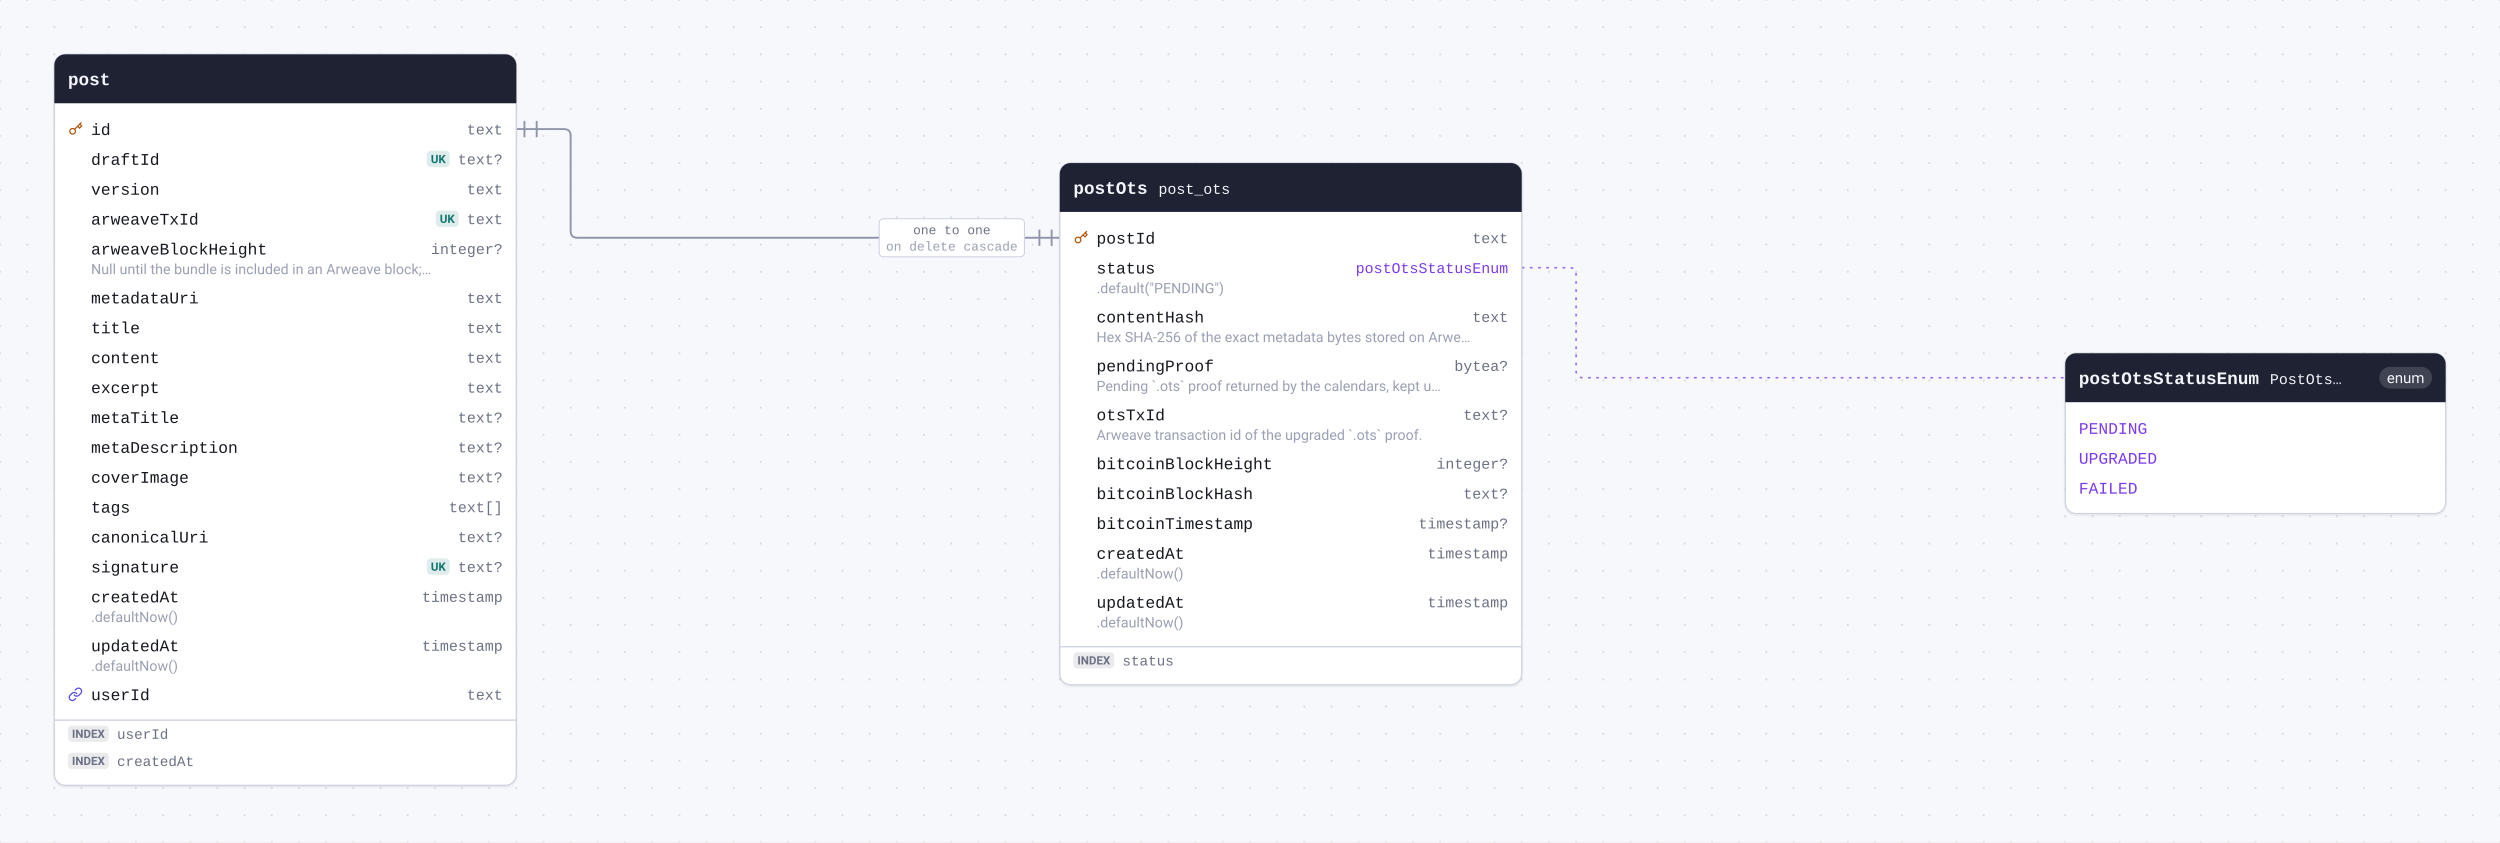
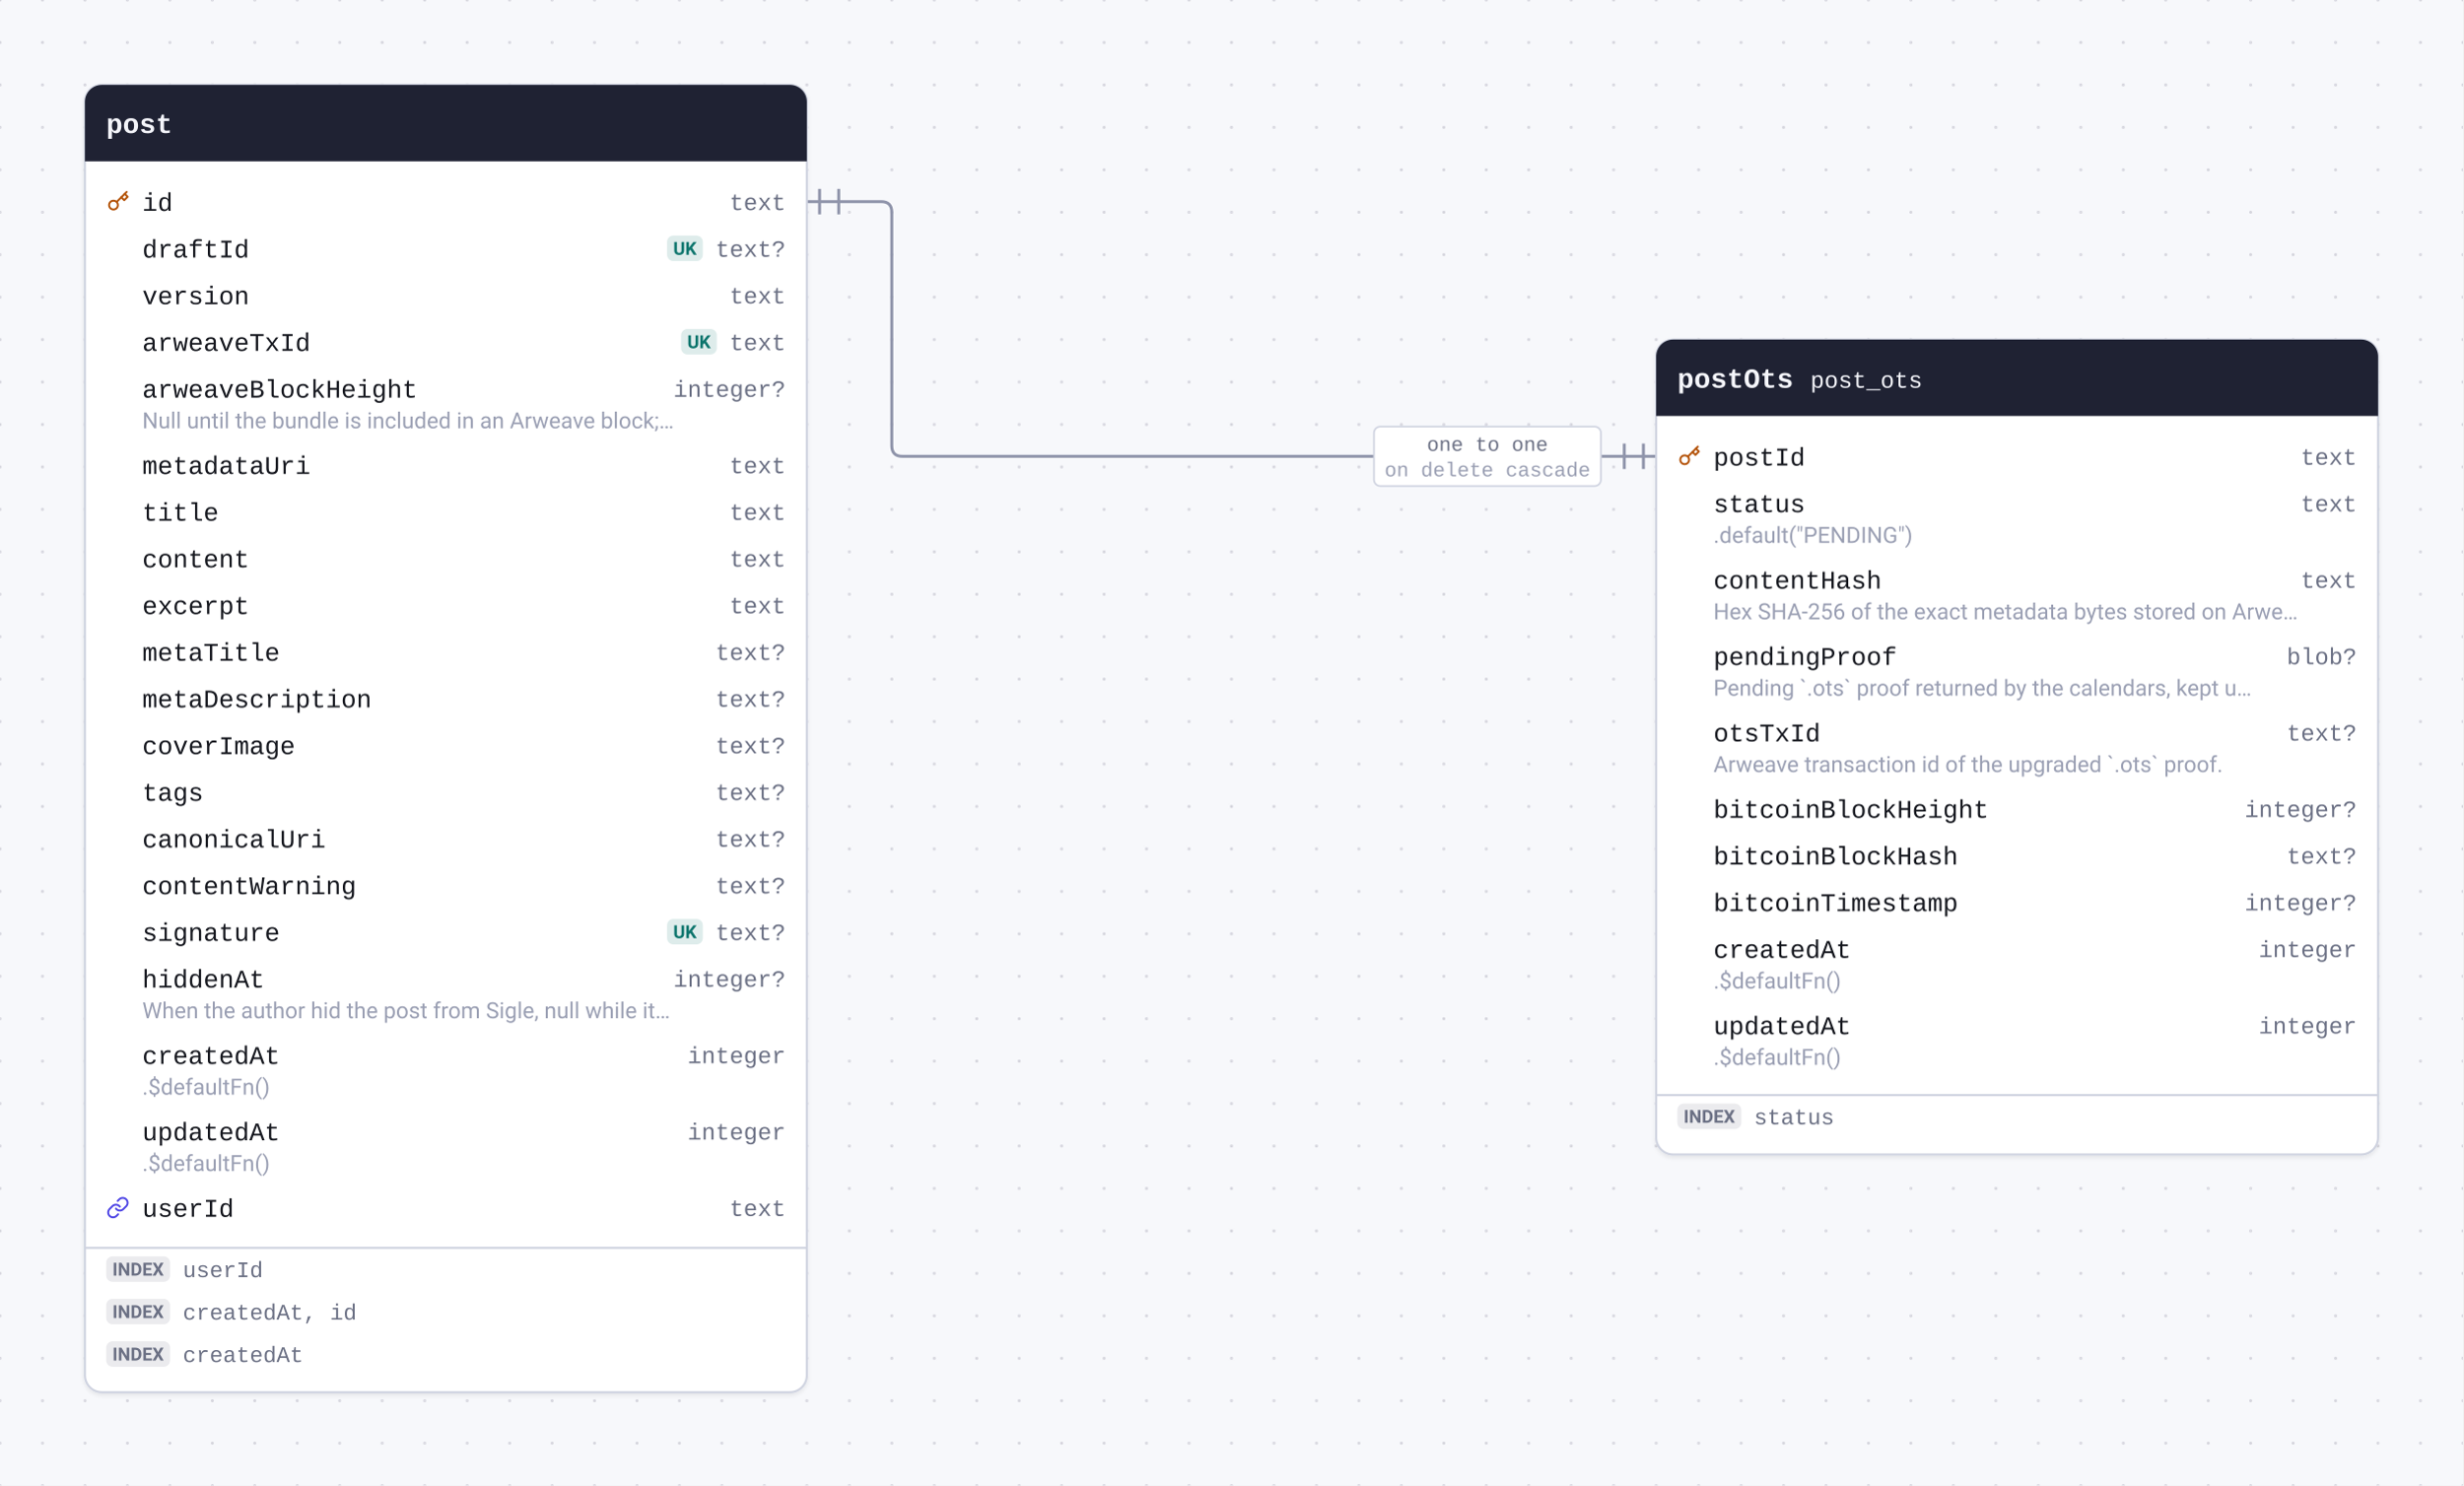
- <svg xmlns="http://www.w3.org/2000/svg" width="1840" height="620" viewBox="0 0 1840 620">
+ <svg xmlns="http://www.w3.org/2000/svg" width="1160" height="700" viewBox="0 0 1160 700">
  <defs>
    <pattern id="dots" x="-0.7" y="-0.7" width="20" height="20" patternUnits="userSpaceOnUse">
      <circle cx="0.7" cy="0.7" r="0.7" fill="#d4d4dc" />
    </pattern>
    <filter id="node-shadow" x="-5%" y="-5%" width="110%" height="115%">
      <feDropShadow dx="0" dy="1" stdDeviation="1" flood-color="#000000" flood-opacity="0.08" />
    </filter>
  </defs>
-   <rect x="0" y="0" width="1840" height="620" fill="#f7f8fb" />
-   <rect x="0" y="0" width="1840" height="620" fill="url(#dots)" />
-   <g class="enum-edge">
-     <path d="M1120 197L1140 197L 1155,197Q 1160,197 1160,202L 1160,273Q 1160,278 1165,278L1500 278L1520 278" fill="none" stroke="#7c3aed" stroke-width="1.2" stroke-dasharray="2 4" opacity="0.75" />
-   </g>
+   <rect x="0" y="0" width="1160" height="700" fill="#f7f8fb" />
+   <rect x="0" y="0" width="1160" height="700" fill="url(#dots)" />
  <g class="relation-edge">
-     <path d="M380 95L400 95L 415,95Q 420,95 420,100L 420,170Q 420,175 425,175L760 175L780 175" fill="none" stroke="#9095ab" stroke-width="1.4" />
+     <path d="M380 95L400 95L 415,95Q 420,95 420,100L 420,210Q 420,215 425,215L760 215L780 215" fill="none" stroke="#9095ab" stroke-width="1.4" />
    <g transform="translate(380 95) scale(-1 1)" fill="none" stroke="#9095ab" stroke-width="1.4">
      <path d="M-6 -6 L-6 6" />
      <path d="M-15 -6 L-15 6" />
    </g>
-     <g transform="translate(780 175)" fill="none" stroke="#9095ab" stroke-width="1.4">
+     <g transform="translate(780 215)" fill="none" stroke="#9095ab" stroke-width="1.4">
      <path d="M-6 -6 L-6 6" />
      <path d="M-15 -6 L-15 6" />
    </g>
  </g>
  <g class="model-node">
    <clipPath id="node-clip-0">
-       <rect x="40" y="40" width="340" height="538" rx="8" />
+       <rect x="40" y="40" width="340" height="616" rx="8" />
    </clipPath>
-     <rect x="40" y="40" width="340" height="538" rx="8" fill="#ffffff" stroke="#cfd3e0" filter="url(#node-shadow)" />
+     <rect x="40" y="40" width="340" height="616" rx="8" fill="#ffffff" stroke="#cfd3e0" filter="url(#node-shadow)" />
    <rect x="40" y="40" width="340" height="36" fill="#1f2233" clip-path="url(#node-clip-0)" />
    <text x="50" y="62.68" font-family="ui-monospace, SF Mono, Menlo, Consolas, Liberation Mono, DejaVu Sans Mono, monospace" font-size="13" font-weight="700" fill="#f4f5fa">post</text>
    <g transform="translate(50 89.5) scale(0.46)" fill="none" stroke="#b45309" stroke-width="2" stroke-linecap="round" stroke-linejoin="round">
      <circle cx="7.5" cy="15.5" r="4.5" />
      <path d="m21 2-9.6 9.6" />
      <path d="m15.5 7.5 3 3L22 7l-3-3" />
    </g>
    <text x="67" y="99.32" font-family="ui-monospace, SF Mono, Menlo, Consolas, Liberation Mono, DejaVu Sans Mono, monospace" font-size="12" fill="#16181f">id</text>
    <text x="370" y="98.96" font-family="ui-monospace, SF Mono, Menlo, Consolas, Liberation Mono, DejaVu Sans Mono, monospace" font-size="11" text-anchor="end" fill="#6b7084">text</text>
    <rect x="314.16" y="111" width="16.84" height="12" rx="3" fill="#0f766e" fill-opacity="0.14" />
    <text x="322.58" y="120.06" font-family="ui-sans-serif, -apple-system, Segoe UI, Roboto, Helvetica Neue, Arial, DejaVu Sans, sans-serif" font-size="8.5" font-weight="600" text-anchor="middle" fill="#0f766e">UK</text>
    <text x="67" y="121.32" font-family="ui-monospace, SF Mono, Menlo, Consolas, Liberation Mono, DejaVu Sans Mono, monospace" font-size="12" fill="#16181f">draftId</text>
    <text x="370" y="120.96" font-family="ui-monospace, SF Mono, Menlo, Consolas, Liberation Mono, DejaVu Sans Mono, monospace" font-size="11" text-anchor="end" fill="#6b7084">text?</text>
    <text x="67" y="143.32" font-family="ui-monospace, SF Mono, Menlo, Consolas, Liberation Mono, DejaVu Sans Mono, monospace" font-size="12" fill="#16181f">version</text>
    <text x="370" y="142.96" font-family="ui-monospace, SF Mono, Menlo, Consolas, Liberation Mono, DejaVu Sans Mono, monospace" font-size="11" text-anchor="end" fill="#6b7084">text</text>
    <rect x="320.76" y="155" width="16.84" height="12" rx="3" fill="#0f766e" fill-opacity="0.14" />
    <text x="329.18" y="164.06" font-family="ui-sans-serif, -apple-system, Segoe UI, Roboto, Helvetica Neue, Arial, DejaVu Sans, sans-serif" font-size="8.5" font-weight="600" text-anchor="middle" fill="#0f766e">UK</text>
    <text x="67" y="165.32" font-family="ui-monospace, SF Mono, Menlo, Consolas, Liberation Mono, DejaVu Sans Mono, monospace" font-size="12" fill="#16181f">arweaveTxId</text>
    <text x="370" y="164.96" font-family="ui-monospace, SF Mono, Menlo, Consolas, Liberation Mono, DejaVu Sans Mono, monospace" font-size="11" text-anchor="end" fill="#6b7084">text</text>
    <text x="67" y="187.32" font-family="ui-monospace, SF Mono, Menlo, Consolas, Liberation Mono, DejaVu Sans Mono, monospace" font-size="12" fill="#16181f">arweaveBlockHeight</text>
    <text x="370" y="186.96" font-family="ui-monospace, SF Mono, Menlo, Consolas, Liberation Mono, DejaVu Sans Mono, monospace" font-size="11" text-anchor="end" fill="#6b7084">integer?</text>
    <text x="67" y="201.78" font-family="ui-sans-serif, -apple-system, Segoe UI, Roboto, Helvetica Neue, Arial, DejaVu Sans, sans-serif" font-size="10.5" fill="#9a9fb3">Null until the bundle is included in an Arweave block;…</text>
    <text x="67" y="223.32" font-family="ui-monospace, SF Mono, Menlo, Consolas, Liberation Mono, DejaVu Sans Mono, monospace" font-size="12" fill="#16181f">metadataUri</text>
    <text x="370" y="222.96" font-family="ui-monospace, SF Mono, Menlo, Consolas, Liberation Mono, DejaVu Sans Mono, monospace" font-size="11" text-anchor="end" fill="#6b7084">text</text>
    <text x="67" y="245.32" font-family="ui-monospace, SF Mono, Menlo, Consolas, Liberation Mono, DejaVu Sans Mono, monospace" font-size="12" fill="#16181f">title</text>
    <text x="370" y="244.96" font-family="ui-monospace, SF Mono, Menlo, Consolas, Liberation Mono, DejaVu Sans Mono, monospace" font-size="11" text-anchor="end" fill="#6b7084">text</text>
    <text x="67" y="267.32" font-family="ui-monospace, SF Mono, Menlo, Consolas, Liberation Mono, DejaVu Sans Mono, monospace" font-size="12" fill="#16181f">content</text>
    <text x="370" y="266.96" font-family="ui-monospace, SF Mono, Menlo, Consolas, Liberation Mono, DejaVu Sans Mono, monospace" font-size="11" text-anchor="end" fill="#6b7084">text</text>
    <text x="67" y="289.32" font-family="ui-monospace, SF Mono, Menlo, Consolas, Liberation Mono, DejaVu Sans Mono, monospace" font-size="12" fill="#16181f">excerpt</text>
    <text x="370" y="288.96" font-family="ui-monospace, SF Mono, Menlo, Consolas, Liberation Mono, DejaVu Sans Mono, monospace" font-size="11" text-anchor="end" fill="#6b7084">text</text>
    <text x="67" y="311.32" font-family="ui-monospace, SF Mono, Menlo, Consolas, Liberation Mono, DejaVu Sans Mono, monospace" font-size="12" fill="#16181f">metaTitle</text>
    <text x="370" y="310.96" font-family="ui-monospace, SF Mono, Menlo, Consolas, Liberation Mono, DejaVu Sans Mono, monospace" font-size="11" text-anchor="end" fill="#6b7084">text?</text>
    <text x="67" y="333.32" font-family="ui-monospace, SF Mono, Menlo, Consolas, Liberation Mono, DejaVu Sans Mono, monospace" font-size="12" fill="#16181f">metaDescription</text>
    <text x="370" y="332.96" font-family="ui-monospace, SF Mono, Menlo, Consolas, Liberation Mono, DejaVu Sans Mono, monospace" font-size="11" text-anchor="end" fill="#6b7084">text?</text>
    <text x="67" y="355.32" font-family="ui-monospace, SF Mono, Menlo, Consolas, Liberation Mono, DejaVu Sans Mono, monospace" font-size="12" fill="#16181f">coverImage</text>
    <text x="370" y="354.96" font-family="ui-monospace, SF Mono, Menlo, Consolas, Liberation Mono, DejaVu Sans Mono, monospace" font-size="11" text-anchor="end" fill="#6b7084">text?</text>
    <text x="67" y="377.32" font-family="ui-monospace, SF Mono, Menlo, Consolas, Liberation Mono, DejaVu Sans Mono, monospace" font-size="12" fill="#16181f">tags</text>
-     <text x="370" y="376.96" font-family="ui-monospace, SF Mono, Menlo, Consolas, Liberation Mono, DejaVu Sans Mono, monospace" font-size="11" text-anchor="end" fill="#6b7084">text[]</text>
+     <text x="370" y="376.96" font-family="ui-monospace, SF Mono, Menlo, Consolas, Liberation Mono, DejaVu Sans Mono, monospace" font-size="11" text-anchor="end" fill="#6b7084">text?</text>
    <text x="67" y="399.32" font-family="ui-monospace, SF Mono, Menlo, Consolas, Liberation Mono, DejaVu Sans Mono, monospace" font-size="12" fill="#16181f">canonicalUri</text>
    <text x="370" y="398.96" font-family="ui-monospace, SF Mono, Menlo, Consolas, Liberation Mono, DejaVu Sans Mono, monospace" font-size="11" text-anchor="end" fill="#6b7084">text?</text>
-     <rect x="314.16" y="411" width="16.84" height="12" rx="3" fill="#0f766e" fill-opacity="0.14" />
-     <text x="322.58" y="420.06" font-family="ui-sans-serif, -apple-system, Segoe UI, Roboto, Helvetica Neue, Arial, DejaVu Sans, sans-serif" font-size="8.5" font-weight="600" text-anchor="middle" fill="#0f766e">UK</text>
-     <text x="67" y="421.32" font-family="ui-monospace, SF Mono, Menlo, Consolas, Liberation Mono, DejaVu Sans Mono, monospace" font-size="12" fill="#16181f">signature</text>
+     <text x="67" y="421.32" font-family="ui-monospace, SF Mono, Menlo, Consolas, Liberation Mono, DejaVu Sans Mono, monospace" font-size="12" fill="#16181f">contentWarning</text>
    <text x="370" y="420.96" font-family="ui-monospace, SF Mono, Menlo, Consolas, Liberation Mono, DejaVu Sans Mono, monospace" font-size="11" text-anchor="end" fill="#6b7084">text?</text>
-     <text x="67" y="443.32" font-family="ui-monospace, SF Mono, Menlo, Consolas, Liberation Mono, DejaVu Sans Mono, monospace" font-size="12" fill="#16181f">createdAt</text>
-     <text x="370" y="442.96" font-family="ui-monospace, SF Mono, Menlo, Consolas, Liberation Mono, DejaVu Sans Mono, monospace" font-size="11" text-anchor="end" fill="#6b7084">timestamp</text>
-     <text x="67" y="457.78" font-family="ui-sans-serif, -apple-system, Segoe UI, Roboto, Helvetica Neue, Arial, DejaVu Sans, sans-serif" font-size="10.5" fill="#9a9fb3">.defaultNow()</text>
-     <text x="67" y="479.32" font-family="ui-monospace, SF Mono, Menlo, Consolas, Liberation Mono, DejaVu Sans Mono, monospace" font-size="12" fill="#16181f">updatedAt</text>
-     <text x="370" y="478.96" font-family="ui-monospace, SF Mono, Menlo, Consolas, Liberation Mono, DejaVu Sans Mono, monospace" font-size="11" text-anchor="end" fill="#6b7084">timestamp</text>
-     <text x="67" y="493.78" font-family="ui-sans-serif, -apple-system, Segoe UI, Roboto, Helvetica Neue, Arial, DejaVu Sans, sans-serif" font-size="10.5" fill="#9a9fb3">.defaultNow()</text>
-     <g transform="translate(50 505.5) scale(0.46)" fill="none" stroke="#4f46e5" stroke-width="2" stroke-linecap="round" stroke-linejoin="round">
+     <rect x="314.16" y="433" width="16.84" height="12" rx="3" fill="#0f766e" fill-opacity="0.14" />
+     <text x="322.58" y="442.06" font-family="ui-sans-serif, -apple-system, Segoe UI, Roboto, Helvetica Neue, Arial, DejaVu Sans, sans-serif" font-size="8.5" font-weight="600" text-anchor="middle" fill="#0f766e">UK</text>
+     <text x="67" y="443.32" font-family="ui-monospace, SF Mono, Menlo, Consolas, Liberation Mono, DejaVu Sans Mono, monospace" font-size="12" fill="#16181f">signature</text>
+     <text x="370" y="442.96" font-family="ui-monospace, SF Mono, Menlo, Consolas, Liberation Mono, DejaVu Sans Mono, monospace" font-size="11" text-anchor="end" fill="#6b7084">text?</text>
+     <text x="67" y="465.32" font-family="ui-monospace, SF Mono, Menlo, Consolas, Liberation Mono, DejaVu Sans Mono, monospace" font-size="12" fill="#16181f">hiddenAt</text>
+     <text x="370" y="464.96" font-family="ui-monospace, SF Mono, Menlo, Consolas, Liberation Mono, DejaVu Sans Mono, monospace" font-size="11" text-anchor="end" fill="#6b7084">integer?</text>
+     <text x="67" y="479.78" font-family="ui-sans-serif, -apple-system, Segoe UI, Roboto, Helvetica Neue, Arial, DejaVu Sans, sans-serif" font-size="10.5" fill="#9a9fb3">When the author hid the post from Sigle, null while it…</text>
+     <text x="67" y="501.32" font-family="ui-monospace, SF Mono, Menlo, Consolas, Liberation Mono, DejaVu Sans Mono, monospace" font-size="12" fill="#16181f">createdAt</text>
+     <text x="370" y="500.96" font-family="ui-monospace, SF Mono, Menlo, Consolas, Liberation Mono, DejaVu Sans Mono, monospace" font-size="11" text-anchor="end" fill="#6b7084">integer</text>
+     <text x="67" y="515.78" font-family="ui-sans-serif, -apple-system, Segoe UI, Roboto, Helvetica Neue, Arial, DejaVu Sans, sans-serif" font-size="10.5" fill="#9a9fb3">.$defaultFn()</text>
+     <text x="67" y="537.32" font-family="ui-monospace, SF Mono, Menlo, Consolas, Liberation Mono, DejaVu Sans Mono, monospace" font-size="12" fill="#16181f">updatedAt</text>
+     <text x="370" y="536.96" font-family="ui-monospace, SF Mono, Menlo, Consolas, Liberation Mono, DejaVu Sans Mono, monospace" font-size="11" text-anchor="end" fill="#6b7084">integer</text>
+     <text x="67" y="551.78" font-family="ui-sans-serif, -apple-system, Segoe UI, Roboto, Helvetica Neue, Arial, DejaVu Sans, sans-serif" font-size="10.5" fill="#9a9fb3">.$defaultFn()</text>
+     <g transform="translate(50 563.5) scale(0.46)" fill="none" stroke="#4f46e5" stroke-width="2" stroke-linecap="round" stroke-linejoin="round">
      <path d="M10 13a5 5 0 0 0 7.54.54l3-3a5 5 0 0 0-7.07-7.07l-1.72 1.71" />
      <path d="M14 11a5 5 0 0 0-7.54-.54l-3 3a5 5 0 0 0 7.07 7.07l1.71-1.71" />
    </g>
-     <text x="67" y="515.32" font-family="ui-monospace, SF Mono, Menlo, Consolas, Liberation Mono, DejaVu Sans Mono, monospace" font-size="12" fill="#16181f">userId</text>
-     <text x="370" y="514.96" font-family="ui-monospace, SF Mono, Menlo, Consolas, Liberation Mono, DejaVu Sans Mono, monospace" font-size="11" text-anchor="end" fill="#6b7084">text</text>
-     <path d="M40 530H380" stroke="#cfd3e0" stroke-width="1" />
-     <rect x="50" y="534" width="30.1" height="12" rx="3" fill="#6b7084" fill-opacity="0.14" />
-     <text x="65.05" y="543.06" font-family="ui-sans-serif, -apple-system, Segoe UI, Roboto, Helvetica Neue, Arial, DejaVu Sans, sans-serif" font-size="8.5" font-weight="600" text-anchor="middle" fill="#6b7084">INDEX</text>
-     <text x="86.1" y="543.78" font-family="ui-monospace, SF Mono, Menlo, Consolas, Liberation Mono, DejaVu Sans Mono, monospace" font-size="10.5" fill="#6b7084">userId</text>
-     <rect x="50" y="554" width="30.1" height="12" rx="3" fill="#6b7084" fill-opacity="0.14" />
-     <text x="65.05" y="563.06" font-family="ui-sans-serif, -apple-system, Segoe UI, Roboto, Helvetica Neue, Arial, DejaVu Sans, sans-serif" font-size="8.5" font-weight="600" text-anchor="middle" fill="#6b7084">INDEX</text>
-     <text x="86.1" y="563.78" font-family="ui-monospace, SF Mono, Menlo, Consolas, Liberation Mono, DejaVu Sans Mono, monospace" font-size="10.5" fill="#6b7084">createdAt</text>
+     <text x="67" y="573.32" font-family="ui-monospace, SF Mono, Menlo, Consolas, Liberation Mono, DejaVu Sans Mono, monospace" font-size="12" fill="#16181f">userId</text>
+     <text x="370" y="572.96" font-family="ui-monospace, SF Mono, Menlo, Consolas, Liberation Mono, DejaVu Sans Mono, monospace" font-size="11" text-anchor="end" fill="#6b7084">text</text>
+     <path d="M40 588H380" stroke="#cfd3e0" stroke-width="1" />
+     <rect x="50" y="592" width="30.1" height="12" rx="3" fill="#6b7084" fill-opacity="0.14" />
+     <text x="65.05" y="601.06" font-family="ui-sans-serif, -apple-system, Segoe UI, Roboto, Helvetica Neue, Arial, DejaVu Sans, sans-serif" font-size="8.5" font-weight="600" text-anchor="middle" fill="#6b7084">INDEX</text>
+     <text x="86.1" y="601.78" font-family="ui-monospace, SF Mono, Menlo, Consolas, Liberation Mono, DejaVu Sans Mono, monospace" font-size="10.5" fill="#6b7084">userId</text>
+     <rect x="50" y="612" width="30.1" height="12" rx="3" fill="#6b7084" fill-opacity="0.14" />
+     <text x="65.05" y="621.06" font-family="ui-sans-serif, -apple-system, Segoe UI, Roboto, Helvetica Neue, Arial, DejaVu Sans, sans-serif" font-size="8.5" font-weight="600" text-anchor="middle" fill="#6b7084">INDEX</text>
+     <text x="86.1" y="621.78" font-family="ui-monospace, SF Mono, Menlo, Consolas, Liberation Mono, DejaVu Sans Mono, monospace" font-size="10.5" fill="#6b7084">createdAt, id</text>
+     <rect x="50" y="632" width="30.1" height="12" rx="3" fill="#6b7084" fill-opacity="0.14" />
+     <text x="65.05" y="641.06" font-family="ui-sans-serif, -apple-system, Segoe UI, Roboto, Helvetica Neue, Arial, DejaVu Sans, sans-serif" font-size="8.5" font-weight="600" text-anchor="middle" fill="#6b7084">INDEX</text>
+     <text x="86.1" y="641.78" font-family="ui-monospace, SF Mono, Menlo, Consolas, Liberation Mono, DejaVu Sans Mono, monospace" font-size="10.5" fill="#6b7084">createdAt</text>
  </g>
  <g class="model-node">
    <clipPath id="node-clip-1">
-       <rect x="780" y="120" width="340" height="384" rx="8" />
+       <rect x="780" y="160" width="340" height="384" rx="8" />
    </clipPath>
-     <rect x="780" y="120" width="340" height="384" rx="8" fill="#ffffff" stroke="#cfd3e0" filter="url(#node-shadow)" />
-     <rect x="780" y="120" width="340" height="36" fill="#1f2233" clip-path="url(#node-clip-1)" />
-     <text x="790" y="142.68" font-family="ui-monospace, SF Mono, Menlo, Consolas, Liberation Mono, DejaVu Sans Mono, monospace" font-size="13" font-weight="700" fill="#f4f5fa">postOts<tspan dx="8" font-size="11" font-weight="400" opacity="0.6">post_ots</tspan>
+     <rect x="780" y="160" width="340" height="384" rx="8" fill="#ffffff" stroke="#cfd3e0" filter="url(#node-shadow)" />
+     <rect x="780" y="160" width="340" height="36" fill="#1f2233" clip-path="url(#node-clip-1)" />
+     <text x="790" y="182.68" font-family="ui-monospace, SF Mono, Menlo, Consolas, Liberation Mono, DejaVu Sans Mono, monospace" font-size="13" font-weight="700" fill="#f4f5fa">postOts<tspan dx="8" font-size="11" font-weight="400" opacity="0.6">post_ots</tspan>
    </text>
-     <g transform="translate(790 169.5) scale(0.46)" fill="none" stroke="#b45309" stroke-width="2" stroke-linecap="round" stroke-linejoin="round">
+     <g transform="translate(790 209.5) scale(0.46)" fill="none" stroke="#b45309" stroke-width="2" stroke-linecap="round" stroke-linejoin="round">
      <circle cx="7.5" cy="15.5" r="4.5" />
      <path d="m21 2-9.6 9.6" />
      <path d="m15.5 7.5 3 3L22 7l-3-3" />
    </g>
-     <text x="807" y="179.32" font-family="ui-monospace, SF Mono, Menlo, Consolas, Liberation Mono, DejaVu Sans Mono, monospace" font-size="12" fill="#16181f">postId</text>
-     <text x="1110" y="178.96" font-family="ui-monospace, SF Mono, Menlo, Consolas, Liberation Mono, DejaVu Sans Mono, monospace" font-size="11" text-anchor="end" fill="#6b7084">text</text>
-     <text x="807" y="201.32" font-family="ui-monospace, SF Mono, Menlo, Consolas, Liberation Mono, DejaVu Sans Mono, monospace" font-size="12" fill="#16181f">status</text>
-     <text x="1110" y="200.96" font-family="ui-monospace, SF Mono, Menlo, Consolas, Liberation Mono, DejaVu Sans Mono, monospace" font-size="11" text-anchor="end" fill="#7c3aed">postOtsStatusEnum</text>
-     <text x="807" y="215.78" font-family="ui-sans-serif, -apple-system, Segoe UI, Roboto, Helvetica Neue, Arial, DejaVu Sans, sans-serif" font-size="10.5" fill="#9a9fb3">.default("PENDING")</text>
-     <text x="807" y="237.32" font-family="ui-monospace, SF Mono, Menlo, Consolas, Liberation Mono, DejaVu Sans Mono, monospace" font-size="12" fill="#16181f">contentHash</text>
-     <text x="1110" y="236.96" font-family="ui-monospace, SF Mono, Menlo, Consolas, Liberation Mono, DejaVu Sans Mono, monospace" font-size="11" text-anchor="end" fill="#6b7084">text</text>
-     <text x="807" y="251.78" font-family="ui-sans-serif, -apple-system, Segoe UI, Roboto, Helvetica Neue, Arial, DejaVu Sans, sans-serif" font-size="10.5" fill="#9a9fb3">Hex SHA-256 of the exact metadata bytes stored on Arwe…</text>
-     <text x="807" y="273.32" font-family="ui-monospace, SF Mono, Menlo, Consolas, Liberation Mono, DejaVu Sans Mono, monospace" font-size="12" fill="#16181f">pendingProof</text>
-     <text x="1110" y="272.96" font-family="ui-monospace, SF Mono, Menlo, Consolas, Liberation Mono, DejaVu Sans Mono, monospace" font-size="11" text-anchor="end" fill="#6b7084">bytea?</text>
-     <text x="807" y="287.78" font-family="ui-sans-serif, -apple-system, Segoe UI, Roboto, Helvetica Neue, Arial, DejaVu Sans, sans-serif" font-size="10.5" fill="#9a9fb3">Pending `.ots` proof returned by the calendars, kept u…</text>
-     <text x="807" y="309.32" font-family="ui-monospace, SF Mono, Menlo, Consolas, Liberation Mono, DejaVu Sans Mono, monospace" font-size="12" fill="#16181f">otsTxId</text>
-     <text x="1110" y="308.96" font-family="ui-monospace, SF Mono, Menlo, Consolas, Liberation Mono, DejaVu Sans Mono, monospace" font-size="11" text-anchor="end" fill="#6b7084">text?</text>
-     <text x="807" y="323.78" font-family="ui-sans-serif, -apple-system, Segoe UI, Roboto, Helvetica Neue, Arial, DejaVu Sans, sans-serif" font-size="10.5" fill="#9a9fb3">Arweave transaction id of the upgraded `.ots` proof.</text>
-     <text x="807" y="345.32" font-family="ui-monospace, SF Mono, Menlo, Consolas, Liberation Mono, DejaVu Sans Mono, monospace" font-size="12" fill="#16181f">bitcoinBlockHeight</text>
-     <text x="1110" y="344.96" font-family="ui-monospace, SF Mono, Menlo, Consolas, Liberation Mono, DejaVu Sans Mono, monospace" font-size="11" text-anchor="end" fill="#6b7084">integer?</text>
-     <text x="807" y="367.32" font-family="ui-monospace, SF Mono, Menlo, Consolas, Liberation Mono, DejaVu Sans Mono, monospace" font-size="12" fill="#16181f">bitcoinBlockHash</text>
-     <text x="1110" y="366.96" font-family="ui-monospace, SF Mono, Menlo, Consolas, Liberation Mono, DejaVu Sans Mono, monospace" font-size="11" text-anchor="end" fill="#6b7084">text?</text>
-     <text x="807" y="389.32" font-family="ui-monospace, SF Mono, Menlo, Consolas, Liberation Mono, DejaVu Sans Mono, monospace" font-size="12" fill="#16181f">bitcoinTimestamp</text>
-     <text x="1110" y="388.96" font-family="ui-monospace, SF Mono, Menlo, Consolas, Liberation Mono, DejaVu Sans Mono, monospace" font-size="11" text-anchor="end" fill="#6b7084">timestamp?</text>
-     <text x="807" y="411.32" font-family="ui-monospace, SF Mono, Menlo, Consolas, Liberation Mono, DejaVu Sans Mono, monospace" font-size="12" fill="#16181f">createdAt</text>
-     <text x="1110" y="410.96" font-family="ui-monospace, SF Mono, Menlo, Consolas, Liberation Mono, DejaVu Sans Mono, monospace" font-size="11" text-anchor="end" fill="#6b7084">timestamp</text>
-     <text x="807" y="425.78" font-family="ui-sans-serif, -apple-system, Segoe UI, Roboto, Helvetica Neue, Arial, DejaVu Sans, sans-serif" font-size="10.5" fill="#9a9fb3">.defaultNow()</text>
-     <text x="807" y="447.32" font-family="ui-monospace, SF Mono, Menlo, Consolas, Liberation Mono, DejaVu Sans Mono, monospace" font-size="12" fill="#16181f">updatedAt</text>
-     <text x="1110" y="446.96" font-family="ui-monospace, SF Mono, Menlo, Consolas, Liberation Mono, DejaVu Sans Mono, monospace" font-size="11" text-anchor="end" fill="#6b7084">timestamp</text>
-     <text x="807" y="461.78" font-family="ui-sans-serif, -apple-system, Segoe UI, Roboto, Helvetica Neue, Arial, DejaVu Sans, sans-serif" font-size="10.5" fill="#9a9fb3">.defaultNow()</text>
-     <path d="M780 476H1120" stroke="#cfd3e0" stroke-width="1" />
-     <rect x="790" y="480" width="30.1" height="12" rx="3" fill="#6b7084" fill-opacity="0.14" />
-     <text x="805.05" y="489.06" font-family="ui-sans-serif, -apple-system, Segoe UI, Roboto, Helvetica Neue, Arial, DejaVu Sans, sans-serif" font-size="8.5" font-weight="600" text-anchor="middle" fill="#6b7084">INDEX</text>
-     <text x="826.1" y="489.78" font-family="ui-monospace, SF Mono, Menlo, Consolas, Liberation Mono, DejaVu Sans Mono, monospace" font-size="10.5" fill="#6b7084">status</text>
-   </g>
-   <g class="enum-node">
-     <clipPath id="enum-clip-0">
-       <rect x="1520" y="260" width="280" height="118" rx="8" />
-     </clipPath>
-     <rect x="1520" y="260" width="280" height="118" rx="8" fill="#ffffff" stroke="#cfd3e0" filter="url(#node-shadow)" />
-     <rect x="1520" y="260" width="280" height="36" fill="#1f2233" clip-path="url(#enum-clip-0)" />
-     <text x="1530" y="282.68" font-family="ui-monospace, SF Mono, Menlo, Consolas, Liberation Mono, DejaVu Sans Mono, monospace" font-size="13" font-weight="700" fill="#f4f5fa">postOtsStatusEnum<tspan dx="8" font-size="11" font-weight="400" opacity="0.6">PostOts…</tspan>
-     </text>
-     <rect x="1751.12" y="270" width="38.88" height="16" rx="8" fill="#ffffff" opacity="0.15" />
-     <text x="1770.56" y="281.96" font-family="ui-sans-serif, -apple-system, Segoe UI, Roboto, Helvetica Neue, Arial, DejaVu Sans, sans-serif" font-size="11" text-anchor="middle" fill="#f4f5fa">enum</text>
-     <text x="1530" y="319.32" font-family="ui-monospace, SF Mono, Menlo, Consolas, Liberation Mono, DejaVu Sans Mono, monospace" font-size="12" fill="#7c3aed">PENDING</text>
-     <text x="1530" y="341.32" font-family="ui-monospace, SF Mono, Menlo, Consolas, Liberation Mono, DejaVu Sans Mono, monospace" font-size="12" fill="#7c3aed">UPGRADED</text>
-     <text x="1530" y="363.32" font-family="ui-monospace, SF Mono, Menlo, Consolas, Liberation Mono, DejaVu Sans Mono, monospace" font-size="12" fill="#7c3aed">FAILED</text>
+     <text x="807" y="219.32" font-family="ui-monospace, SF Mono, Menlo, Consolas, Liberation Mono, DejaVu Sans Mono, monospace" font-size="12" fill="#16181f">postId</text>
+     <text x="1110" y="218.96" font-family="ui-monospace, SF Mono, Menlo, Consolas, Liberation Mono, DejaVu Sans Mono, monospace" font-size="11" text-anchor="end" fill="#6b7084">text</text>
+     <text x="807" y="241.32" font-family="ui-monospace, SF Mono, Menlo, Consolas, Liberation Mono, DejaVu Sans Mono, monospace" font-size="12" fill="#16181f">status</text>
+     <text x="1110" y="240.96" font-family="ui-monospace, SF Mono, Menlo, Consolas, Liberation Mono, DejaVu Sans Mono, monospace" font-size="11" text-anchor="end" fill="#6b7084">text</text>
+     <text x="807" y="255.78" font-family="ui-sans-serif, -apple-system, Segoe UI, Roboto, Helvetica Neue, Arial, DejaVu Sans, sans-serif" font-size="10.5" fill="#9a9fb3">.default("PENDING")</text>
+     <text x="807" y="277.32" font-family="ui-monospace, SF Mono, Menlo, Consolas, Liberation Mono, DejaVu Sans Mono, monospace" font-size="12" fill="#16181f">contentHash</text>
+     <text x="1110" y="276.96" font-family="ui-monospace, SF Mono, Menlo, Consolas, Liberation Mono, DejaVu Sans Mono, monospace" font-size="11" text-anchor="end" fill="#6b7084">text</text>
+     <text x="807" y="291.78" font-family="ui-sans-serif, -apple-system, Segoe UI, Roboto, Helvetica Neue, Arial, DejaVu Sans, sans-serif" font-size="10.5" fill="#9a9fb3">Hex SHA-256 of the exact metadata bytes stored on Arwe…</text>
+     <text x="807" y="313.32" font-family="ui-monospace, SF Mono, Menlo, Consolas, Liberation Mono, DejaVu Sans Mono, monospace" font-size="12" fill="#16181f">pendingProof</text>
+     <text x="1110" y="312.96" font-family="ui-monospace, SF Mono, Menlo, Consolas, Liberation Mono, DejaVu Sans Mono, monospace" font-size="11" text-anchor="end" fill="#6b7084">blob?</text>
+     <text x="807" y="327.78" font-family="ui-sans-serif, -apple-system, Segoe UI, Roboto, Helvetica Neue, Arial, DejaVu Sans, sans-serif" font-size="10.5" fill="#9a9fb3">Pending `.ots` proof returned by the calendars, kept u…</text>
+     <text x="807" y="349.32" font-family="ui-monospace, SF Mono, Menlo, Consolas, Liberation Mono, DejaVu Sans Mono, monospace" font-size="12" fill="#16181f">otsTxId</text>
+     <text x="1110" y="348.96" font-family="ui-monospace, SF Mono, Menlo, Consolas, Liberation Mono, DejaVu Sans Mono, monospace" font-size="11" text-anchor="end" fill="#6b7084">text?</text>
+     <text x="807" y="363.78" font-family="ui-sans-serif, -apple-system, Segoe UI, Roboto, Helvetica Neue, Arial, DejaVu Sans, sans-serif" font-size="10.5" fill="#9a9fb3">Arweave transaction id of the upgraded `.ots` proof.</text>
+     <text x="807" y="385.32" font-family="ui-monospace, SF Mono, Menlo, Consolas, Liberation Mono, DejaVu Sans Mono, monospace" font-size="12" fill="#16181f">bitcoinBlockHeight</text>
+     <text x="1110" y="384.96" font-family="ui-monospace, SF Mono, Menlo, Consolas, Liberation Mono, DejaVu Sans Mono, monospace" font-size="11" text-anchor="end" fill="#6b7084">integer?</text>
+     <text x="807" y="407.32" font-family="ui-monospace, SF Mono, Menlo, Consolas, Liberation Mono, DejaVu Sans Mono, monospace" font-size="12" fill="#16181f">bitcoinBlockHash</text>
+     <text x="1110" y="406.96" font-family="ui-monospace, SF Mono, Menlo, Consolas, Liberation Mono, DejaVu Sans Mono, monospace" font-size="11" text-anchor="end" fill="#6b7084">text?</text>
+     <text x="807" y="429.32" font-family="ui-monospace, SF Mono, Menlo, Consolas, Liberation Mono, DejaVu Sans Mono, monospace" font-size="12" fill="#16181f">bitcoinTimestamp</text>
+     <text x="1110" y="428.96" font-family="ui-monospace, SF Mono, Menlo, Consolas, Liberation Mono, DejaVu Sans Mono, monospace" font-size="11" text-anchor="end" fill="#6b7084">integer?</text>
+     <text x="807" y="451.32" font-family="ui-monospace, SF Mono, Menlo, Consolas, Liberation Mono, DejaVu Sans Mono, monospace" font-size="12" fill="#16181f">createdAt</text>
+     <text x="1110" y="450.96" font-family="ui-monospace, SF Mono, Menlo, Consolas, Liberation Mono, DejaVu Sans Mono, monospace" font-size="11" text-anchor="end" fill="#6b7084">integer</text>
+     <text x="807" y="465.78" font-family="ui-sans-serif, -apple-system, Segoe UI, Roboto, Helvetica Neue, Arial, DejaVu Sans, sans-serif" font-size="10.5" fill="#9a9fb3">.$defaultFn()</text>
+     <text x="807" y="487.32" font-family="ui-monospace, SF Mono, Menlo, Consolas, Liberation Mono, DejaVu Sans Mono, monospace" font-size="12" fill="#16181f">updatedAt</text>
+     <text x="1110" y="486.96" font-family="ui-monospace, SF Mono, Menlo, Consolas, Liberation Mono, DejaVu Sans Mono, monospace" font-size="11" text-anchor="end" fill="#6b7084">integer</text>
+     <text x="807" y="501.78" font-family="ui-sans-serif, -apple-system, Segoe UI, Roboto, Helvetica Neue, Arial, DejaVu Sans, sans-serif" font-size="10.5" fill="#9a9fb3">.$defaultFn()</text>
+     <path d="M780 516H1120" stroke="#cfd3e0" stroke-width="1" />
+     <rect x="790" y="520" width="30.1" height="12" rx="3" fill="#6b7084" fill-opacity="0.14" />
+     <text x="805.05" y="529.06" font-family="ui-sans-serif, -apple-system, Segoe UI, Roboto, Helvetica Neue, Arial, DejaVu Sans, sans-serif" font-size="8.5" font-weight="600" text-anchor="middle" fill="#6b7084">INDEX</text>
+     <text x="826.1" y="529.78" font-family="ui-monospace, SF Mono, Menlo, Consolas, Liberation Mono, DejaVu Sans Mono, monospace" font-size="10.5" fill="#6b7084">status</text>
  </g>
  <g class="relation-label">
-     <rect x="647.1" y="161" width="106.9" height="28" rx="3" fill="#ffffff" stroke="#cfd3e0" stroke-width="0.8" />
-     <text x="700.55" y="172.42" font-family="ui-monospace, SF Mono, Menlo, Consolas, Liberation Mono, DejaVu Sans Mono, monospace" font-size="9.5" text-anchor="middle" fill="#6b7084">one to one</text>
-     <text x="700.55" y="184.42" font-family="ui-monospace, SF Mono, Menlo, Consolas, Liberation Mono, DejaVu Sans Mono, monospace" font-size="9.5" text-anchor="middle" fill="#9a9fb3">on delete cascade</text>
+     <rect x="647.1" y="201" width="106.9" height="28" rx="3" fill="#ffffff" stroke="#cfd3e0" stroke-width="0.8" />
+     <text x="700.55" y="212.42" font-family="ui-monospace, SF Mono, Menlo, Consolas, Liberation Mono, DejaVu Sans Mono, monospace" font-size="9.5" text-anchor="middle" fill="#6b7084">one to one</text>
+     <text x="700.55" y="224.42" font-family="ui-monospace, SF Mono, Menlo, Consolas, Liberation Mono, DejaVu Sans Mono, monospace" font-size="9.5" text-anchor="middle" fill="#9a9fb3">on delete cascade</text>
  </g>
</svg>
